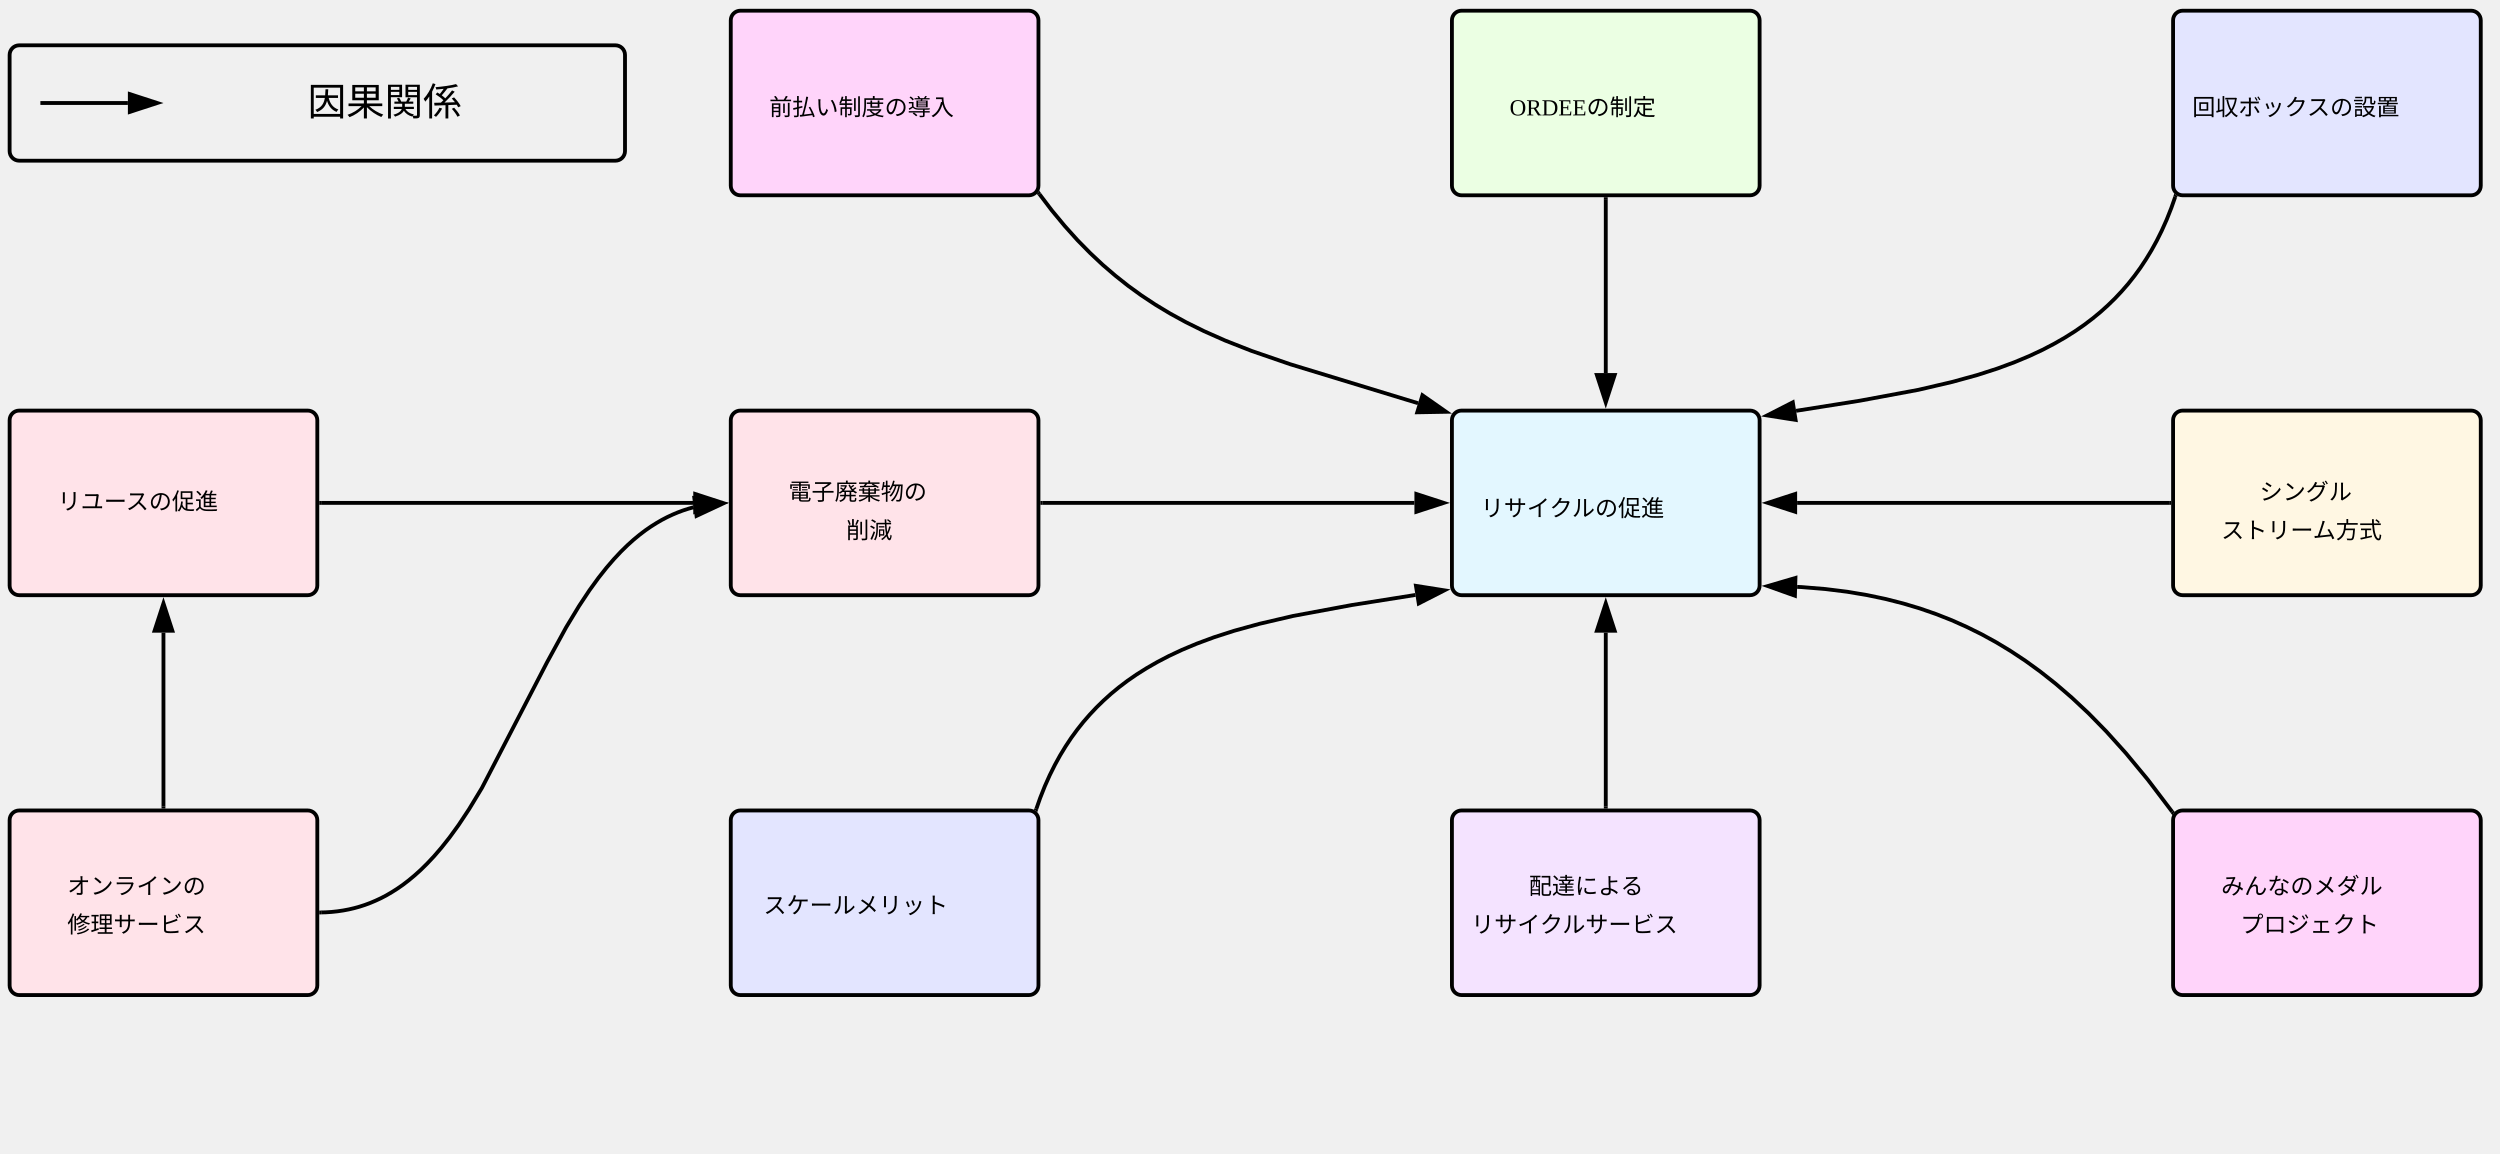
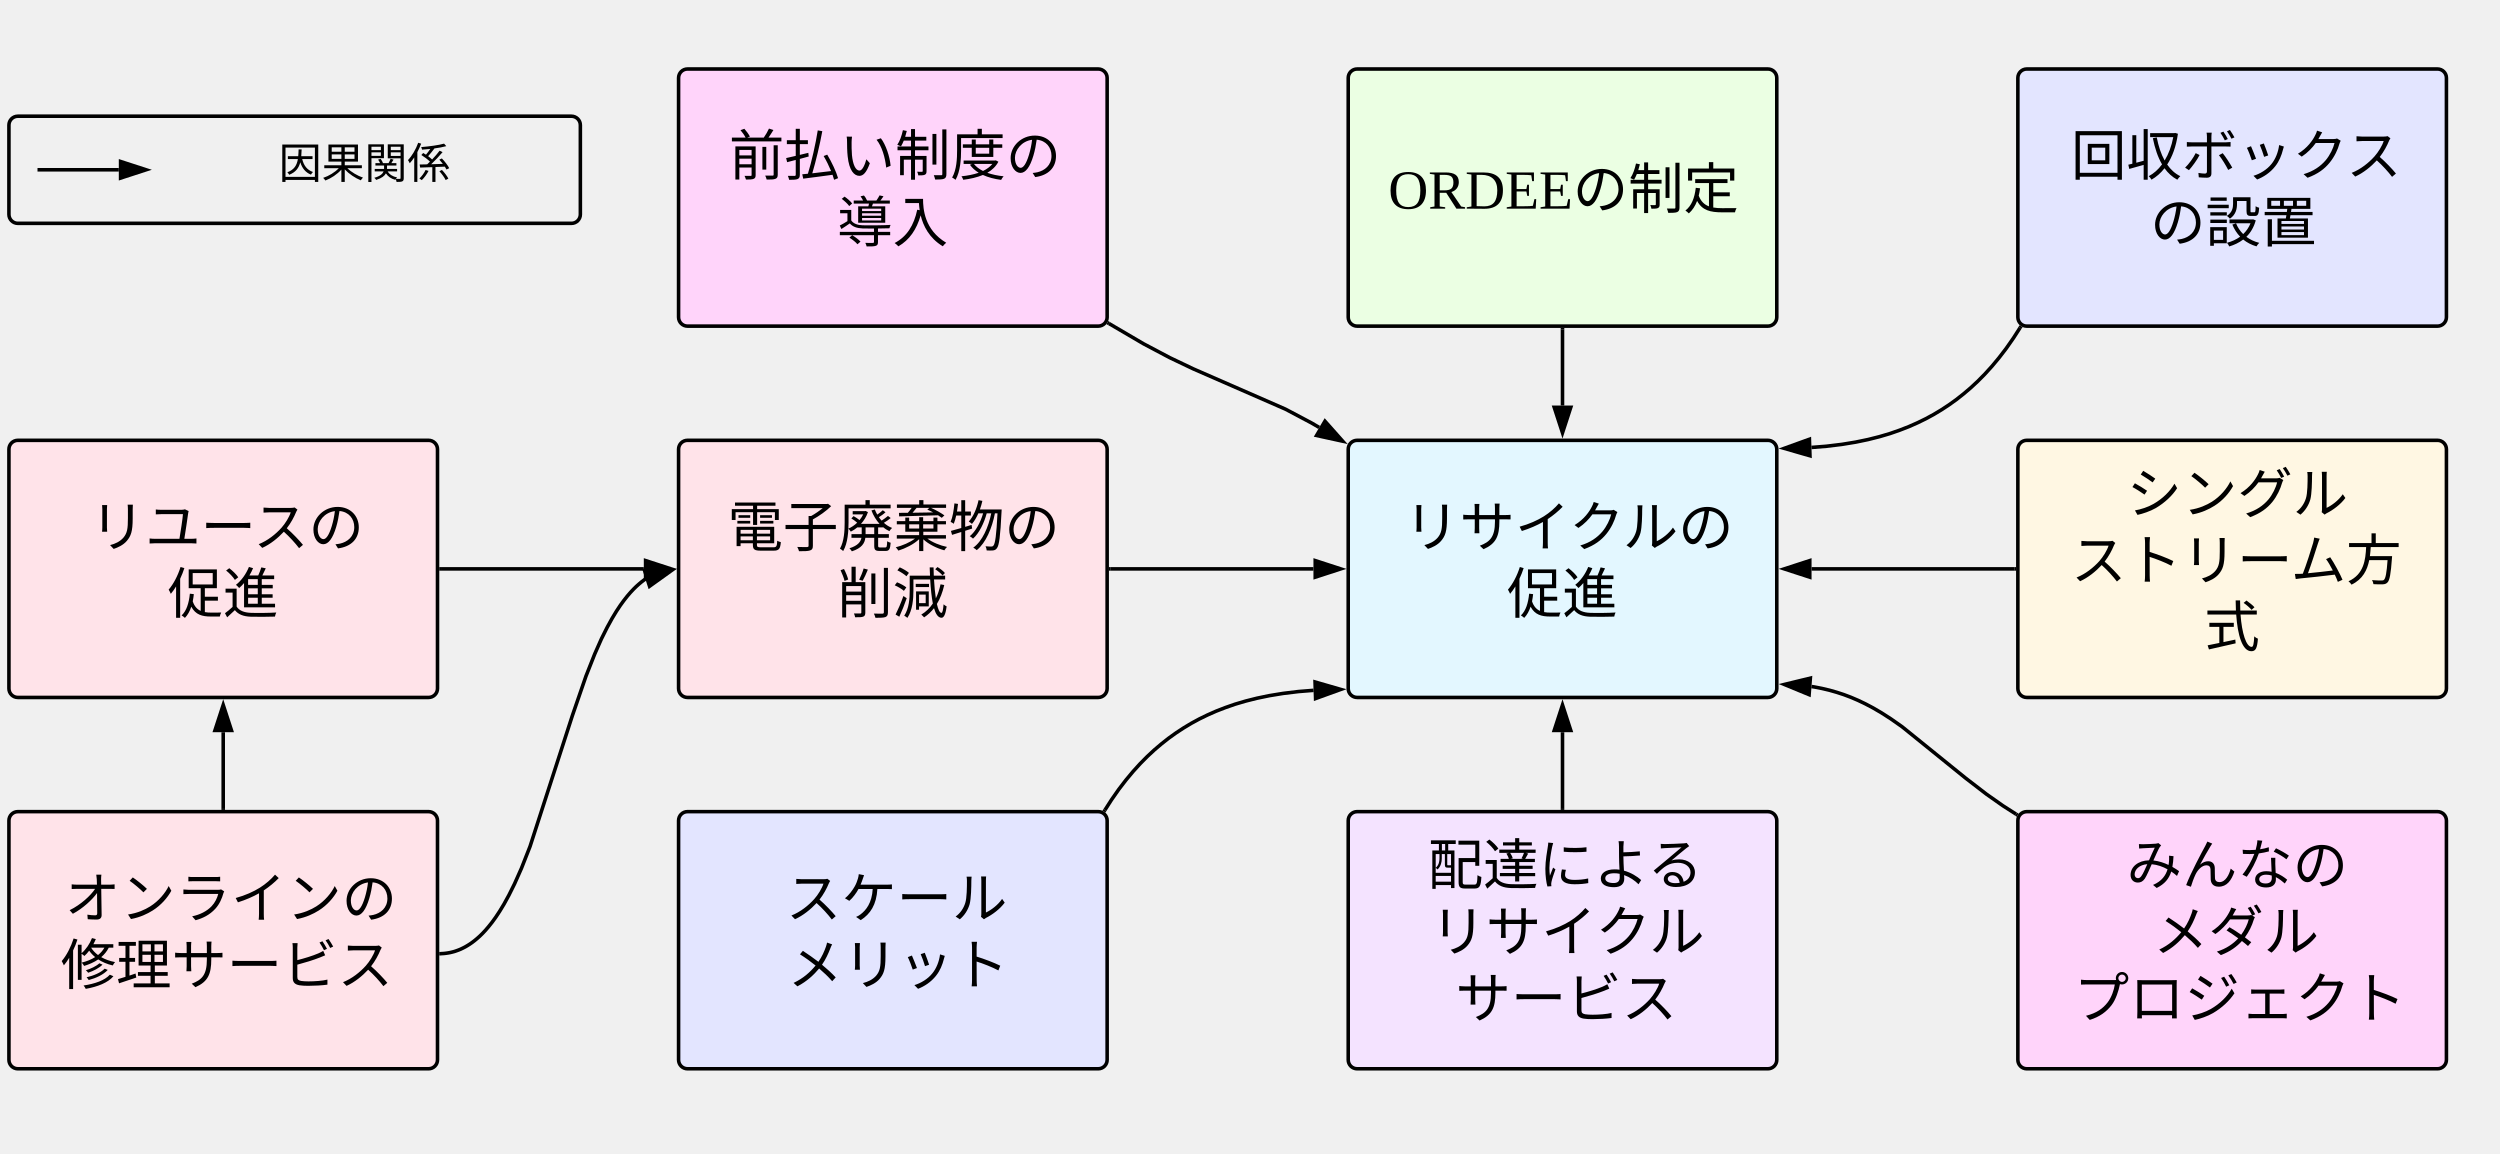
- <svg xmlns="http://www.w3.org/2000/svg" id="main" width="1300" height="600" viewBox="0, 0, 1300, 600">
-   <g transform="translate(-100 -400)">
-     <path d="M105 428.56c0-2.76 2.24-5 5-5h310c2.76 0 5 2.24 5 5v50c0 2.76-2.24 5-5 5H110c-2.76 0-5-2.24-5-5z" stroke="#000" stroke-width="2" fill-opacity="0" />
-     <text transform="matrix(1,0,0,1,260,460)" font-size="20">因果関係</text>
+ <svg xmlns="http://www.w3.org/2000/svg" xmlns:ns1="lucid" id="main" width="1300" height="600" viewBox="100,390,1400,600">
+   <g transform="translate(0 0)" ns1:page-tab-id="henNOGDDcFUnn">
+     <path d="M105 437a5 5 0 0 1 5-5h310a5 5 0 0 1 5 5v50a5 5 0 0 1-5 5H110a5 5 0 0 1-5-5z" stroke="#000" stroke-width="2" fill-opacity="0" />
    <a href="#s_5">
-       <path d="M855 618.5c0-2.76 2.24-5 5-5h150c2.76 0 5 2.24 5 5v86c0 2.76-2.24 5-5 5H860c-2.76 0-5-2.24-5-5z" stroke="#000" stroke-width="2" fill="#e3f7ff" />
-       <text x="-5" y="55" transform="matrix(1,0,0,1,875,613.5)">リサイクルの促進</text>
+       <path d="M855 618.5a5 5 0 0 1 5-5h230a5 5 0 0 1 5 5v134a5 5 0 0 1-5 5H860a5 5 0 0 1-5-5z" stroke="#000" stroke-width="2" fill="#e3f7ff" />
+       <text style="font-size: 31px;" transform="matrix(1,0,0,1,875,613.5) translate(11.33333 59.55556)">リサイクルの</text>
+       <text style="font-size: 31px;" transform="matrix(1,0,0,1,875,613.5) translate(68.88889 96.88889)">促進</text>
    </a>
    <a href="#s_9">
-       <path d="M855 826.44c0-2.76 2.24-5 5-5h150c2.76 0 5 2.24 5 5v86c0 2.76-2.24 5-5 5H860c-2.76 0-5-2.24-5-5z" stroke="#000" stroke-width="2" fill="#f4e3ff" />
-       <text transform="matrix(1,0,0,1,895,865)">配達による</text>
-       <text transform="matrix(1,0,0,1,865,885)">リサイクルサービス</text>
+       <path d="M855 826.44a5 5 0 0 1 5-5h230a5 5 0 0 1 5 5v134a5 5 0 0 1-5 5H860a5 5 0 0 1-5-5z" stroke="#000" stroke-width="2" fill="#f4e3ff" />
+       <text style="font-size: 31px;" transform="matrix(1,0,0,1,875,821.44) translate(24.55556 40.88889)">配達による</text>
+       <text style="font-size: 31px;" transform="matrix(1,0,0,1,875,821.44) translate(26.11111 78.22222)">リサイクル</text>
+       <text style="font-size: 31px;" transform="matrix(1,0,0,1,875,821.44) translate(40.11111 115.5556)">サービス</text>
    </a>
    <a href="#s_6">
-       <path d="M1230 618.5c0-2.76 2.24-5 5-5h150c2.76 0 5 2.24 5 5v86c0 2.76-2.24 5-5 5h-150c-2.76 0-5-2.24-5-5z" stroke="#000" stroke-width="2" fill="#fff7e3" />
-       <text transform="matrix(1,0,0,1,1275,660)">シングル</text>
-       <text transform="matrix(1,0,0,1,1255,680)">ストリーム方式</text>
+       <path d="M1230 618.5a5 5 0 0 1 5-5h230a5 5 0 0 1 5 5v134a5 5 0 0 1-5 5h-230a5 5 0 0 1-5-5z" stroke="#000" stroke-width="2" fill="#fff7e3" />
+       <text style="font-size: 31px;" transform="matrix(1,0,0,1,1250,613.5) translate(40.88889 40.88889)">シングル</text>
+       <text style="font-size: 31px;" transform="matrix(1,0,0,1,1250,613.5) translate(9.777778 78.22222)">ストリーム方</text>
+       <text style="font-size: 31px;" transform="matrix(1,0,0,1,1250,613.5) translate(84.44444 115.5556)">式</text>
    </a>
    <a href="#s_8">
-       <path d="M480 826.44c0-2.76 2.24-5 5-5h150c2.76 0 5 2.24 5 5v86c0 2.76-2.24 5-5 5H485c-2.76 0-5-2.24-5-5z" stroke="#000" stroke-width="2" fill="#e3e5ff" />
-       <text transform="matrix(1,0,0,1,497,875)">スケールメリット</text>
+       <path d="M480 826.44a5 5 0 0 1 5-5h230a5 5 0 0 1 5 5v134a5 5 0 0 1-5 5H485a5 5 0 0 1-5-5z" stroke="#000" stroke-width="2" fill="#e3e5ff" />
+       <text style="font-size: 31px;" transform="matrix(1,0,0,1,500,821.44) translate(40.11111 59.55556)">スケール</text>
+       <text style="font-size: 31px;" transform="matrix(1,0,0,1,500,821.44) translate(40.88889 96.88889)">メリット</text>
    </a>
    <a href="#s_0">
-       <path d="M480 410.56c0-2.76 2.24-5 5-5h150c2.76 0 5 2.24 5 5v86c0 2.76-2.24 5-5 5H485c-2.76 0-5-2.24-5-5z" stroke="#000" stroke-width="2" fill="#ffd4fa" />
-       <text transform="matrix(1,0,0,1,500,460)">前払い制度の導入</text>
+       <path d="M480 410.56a5 5 0 0 1 5-5h230a5 5 0 0 1 5 5v134a5 5 0 0 1-5 5H485a5 5 0 0 1-5-5z" stroke="#000" stroke-width="2" fill="#ffd4fa" />
+       <text style="font-size: 31px;" transform="matrix(1,0,0,1,500,405.56) translate(8.222222 59.55556)">前払い制度の</text>
+       <text style="font-size: 31px;" transform="matrix(1,0,0,1,500,405.56) translate(68.88889 96.88889)">導入</text>
    </a>
    <a href="#s_1">
-       <path d="M855 410.56c0-2.76 2.24-5 5-5h150c2.76 0 5 2.24 5 5v86c0 2.76-2.24 5-5 5H860c-2.76 0-5-2.24-5-5z" stroke="#000" stroke-width="2" fill="#ebffe3" />
-       <text transform="matrix(1,0,0,1,885,460)">ORDEEの制定</text>
+       <path d="M855 410.56a5 5 0 0 1 5-5h230a5 5 0 0 1 5 5v134a5 5 0 0 1-5 5H860a5 5 0 0 1-5-5z" stroke="#000" stroke-width="2" fill="#ebffe3" />
+       <text style="font-size: 31px;" transform="matrix(1,0,0,1,875,405.56) translate(2.432099 78.22222)">ORDEEの制定</text>
    </a>
    <a href="#s_2">
-       <path d="M1230 410.56c0-2.76 2.24-5 5-5h150c2.76 0 5 2.24 5 5v86c0 2.76-2.24 5-5 5h-150c-2.76 0-5-2.24-5-5z" stroke="#000" stroke-width="2" fill="#e3e5ff" />
-       <text transform="matrix(1,0,0,1,1240,460)">回収ボックスの設置</text>
+       <path d="M1230 410.56a5 5 0 0 1 5-5h230a5 5 0 0 1 5 5v134a5 5 0 0 1-5 5h-230a5 5 0 0 1-5-5z" stroke="#000" stroke-width="2" fill="#e3e5ff" />
+       <text style="font-size: 31px;" transform="matrix(1,0,0,1,1250,405.56) translate(9.777778 59.55556)">回収ボックス</text>
+       <text style="font-size: 31px;" transform="matrix(1,0,0,1,1250,405.56) translate(54.11111 96.88889)">の設置</text>
    </a>
    <a href="#s_10">
-       <path d="M1230 826.44c0-2.76 2.24-5 5-5h150c2.76 0 5 2.24 5 5v86c0 2.76-2.24 5-5 5h-150c-2.76 0-5-2.24-5-5z" stroke="#000" stroke-width="2" fill="#ffd4fa" />
-       <text transform="matrix(1,0,0,1,1255,865)">みんなのメダル</text>
-       <text transform="matrix(1,0,0,1,1265,885)">プロジェクト</text>
+       <path d="M1230 826.44a5 5 0 0 1 5-5h230a5 5 0 0 1 5 5v134a5 5 0 0 1-5 5h-230a5 5 0 0 1-5-5z" stroke="#000" stroke-width="2" fill="#ffd4fa" />
+       <text style="font-size: 31px;" transform="matrix(1,0,0,1,1250,821.44) translate(40.88889 40.88889)">みんなの</text>
+       <text style="font-size: 31px;" transform="matrix(1,0,0,1,1250,821.44) translate(55.66667 78.22222)">メダル</text>
+       <text style="font-size: 31px;" transform="matrix(1,0,0,1,1250,821.44) translate(11.33333 115.5556)">プロジェクト</text>
    </a>
    <a href="#s_4">
-       <path d="M480 618.5c0-2.76 2.24-5 5-5h150c2.76 0 5 2.24 5 5v86c0 2.76-2.24 5-5 5H485c-2.76 0-5-2.24-5-5z" stroke="#000" stroke-width="2" fill="#ffe3e9" />
-       <text transform="matrix(1,0,0,1,510,660)">電子廃棄物の</text>
-       <text transform="matrix(1,0,0,1,540,680)">削減</text>
+       <path d="M480 618.5a5 5 0 0 1 5-5h230a5 5 0 0 1 5 5v134a5 5 0 0 1-5 5H485a5 5 0 0 1-5-5z" stroke="#000" stroke-width="2" fill="#ffe3e9" />
+       <text style="font-size: 31px;" transform="matrix(1,0,0,1,500,613.5) translate(7.444444 59.55556)">電子廃棄物の</text>
+       <text style="font-size: 31px;" transform="matrix(1,0,0,1,500,613.5) translate(68.88889 96.88889)">削減</text>
    </a>
    <a href="#s_3">
-       <path d="M105 618.5c0-2.76 2.24-5 5-5h150c2.76 0 5 2.24 5 5v86c0 2.76-2.24 5-5 5H110c-2.76 0-5-2.24-5-5z" stroke="#000" stroke-width="2" fill="#ffe3e9" />
-       <text transform="matrix(1,0,0,1,130,665)">リユースの促進</text>
+       <path d="M105 618.5a5 5 0 0 1 5-5h230a5 5 0 0 1 5 5v134a5 5 0 0 1-5 5H110a5 5 0 0 1-5-5z" stroke="#000" stroke-width="2" fill="#ffe3e9" />
+       <text style="font-size: 31px;" transform="matrix(1,0,0,1,125,613.5) translate(25.33333 59.55556)">リユースの</text>
+       <text style="font-size: 31px;" transform="matrix(1,0,0,1,125,613.5) translate(68.88889 96.88889)">促進</text>
    </a>
    <a href="#s_7">
-       <path d="M105 826.44c0-2.76 2.24-5 5-5h150c2.76 0 5 2.24 5 5v86c0 2.76-2.24 5-5 5H110c-2.76 0-5-2.24-5-5z" stroke="#000" stroke-width="2" fill="#ffe3e9" />
-       <text transform="matrix(1,0,0,1,135,865)">オンラインの</text>
-       <text transform="matrix(1,0,0,1,135,885)">修理サービス</text>
+       <path d="M105 826.44a5 5 0 0 1 5-5h230a5 5 0 0 1 5 5v134a5 5 0 0 1-5 5H110a5 5 0 0 1-5-5z" stroke="#000" stroke-width="2" fill="#ffe3e9" />
+       <text style="font-size: 31px;" transform="matrix(1,0,0,1,125,821.44) translate(11.33333 59.55556)">オンラインの</text>
+       <text style="font-size: 31px;" transform="matrix(1,0,0,1,125,821.44) translate(9 96.88889)">修理サービス</text>
    </a>
-     <path d="M935 503.56V594" stroke="#000" stroke-width="2" fill="none" />
-     <path d="M936 503.6h-2v-1.04h2" />
-     <path d="M935 609.26L930.36 595h9.28z" stroke="#000" stroke-width="2" />
-     <path d="M1231.1 502.4l-2 5.7-2.43 6.13-2.54 5.68-2.64 5.3-2.74 4.98-2.85 4.68-2.94 4.44-3.07 4.2-3.2 4.04-3.36 3.86-3.5 3.73-3.7 3.6-3.88 3.5-4.13 3.4-4.4 3.34-4.74 3.28-5.12 3.23-5.57 3.2-6.12 3.2-6.83 3.2-7.7 3.22-8.9 3.3-10.55 3.4-13.06 3.6-17.57 4.1-30.38 5.65-33.23 5.27" stroke="#000" stroke-width="2" fill="none" />
-     <path d="M1231.43 501.45l.95.3-.35 1-1.88-.66.56-1.64" />
-     <path d="M1018.9 616.02l13.35-6.82 1.46 9.16z" stroke="#000" stroke-width="2" />
-     <path d="M640.5 500.93l6.43 8.46 6.8 8.2 6.6 7.33 6.54 6.65 6.5 6.1 6.56 5.63 6.68 5.3 6.9 5 7.22 4.78 7.7 4.64 8.36 4.58 9.36 4.63 10.92 4.84 13.66 5.37 20.18 6.96 66.47 20.28" stroke="#000" stroke-width="2" fill="none" />
-     <path d="M641.3 500.34l-1.6 1.2-.62-.82.8-.6.38-1.15" />
-     <path d="M851.97 614.13l-15 .27 2.7-8.87z" stroke="#000" stroke-width="2" />
-     <path d="M638.9 820.6l2-5.7 2.43-6.13 2.54-5.68 2.64-5.3 2.74-4.98 2.85-4.68 2.94-4.44 3.07-4.2 3.2-4.04 3.36-3.86 3.5-3.73 3.7-3.6 3.88-3.5 4.13-3.4 4.4-3.34 4.74-3.28 5.12-3.23 5.57-3.2 6.12-3.2 6.83-3.2 7.7-3.22 8.9-3.3 10.55-3.4 13.06-3.6 17.57-4.1 30.38-5.65 33.23-5.27" stroke="#000" stroke-width="2" fill="none" />
-     <path d="M639.85 820.9l-.56 1.64-.73-1-.95-.3.35-1" />
-     <path d="M851.1 706.98l-13.35 6.82-1.46-9.16z" stroke="#000" stroke-width="2" />
-     <path d="M642 661.5h193.5" stroke="#000" stroke-width="2" fill="none" />
-     <path d="M642.03 662.5H641v-2h1.03" />
-     <path d="M850.76 661.5l-14.26 4.64v-9.28z" stroke="#000" stroke-width="2" />
-     <path d="M935 819.44V729" stroke="#000" stroke-width="2" fill="none" />
-     <path d="M936 820.44h-2v-1.03h2" />
-     <path d="M935 713.74l4.64 14.26h-9.28z" stroke="#000" stroke-width="2" />
-     <path d="M1229.5 822.07l-12.66-16.68-11.4-13.76-10.14-11.26-9.3-9.5-8.72-8.15-8.28-7.13-7.97-6.3-7.77-5.64-7.65-5.07-7.6-4.6-7.62-4.18-7.7-3.8-7.84-3.5-8.05-3.17-8.35-2.9-8.7-2.6-9.14-2.34-9.7-2.04-10.43-1.75-11.3-1.4-12.36-1.02-2.3-.1" stroke="#000" stroke-width="2" fill="none" />
-     <path d="M1230.92 822.28l-.8.6-.38 1.15-1.04-1.37 1.6-1.2" />
-     <path d="M1019.23 704.75l14.4-4.22-.27 9.26z" stroke="#000" stroke-width="2" />
-     <path d="M1228 661.5h-193.5" stroke="#000" stroke-width="2" fill="none" />
-     <path d="M1229 662.5h-1.03v-2h1.03" />
-     <path d="M1019.24 661.5l14.26-4.64v9.28z" stroke="#000" stroke-width="2" />
-     <path d="M267 661.5h193.5" stroke="#000" stroke-width="2" fill="none" />
-     <path d="M267.03 662.5H266v-2h1.03" />
-     <path d="M475.76 661.5l-14.26 4.64v-9.28z" stroke="#000" stroke-width="2" />
-     <path d="M185 819.44V729" stroke="#000" stroke-width="2" fill="none" />
-     <path d="M186 820.44h-2v-1.03h2" />
-     <path d="M185 713.74l4.64 14.26h-9.28z" stroke="#000" stroke-width="2" />
-     <path d="M460.68 663.77l-2.7.76-2.78.9-2.76 1.03-2.75 1.16-2.77 1.3-2.77 1.44-2.8 1.63-2.86 1.8-2.92 2.02-3 2.28-3.1 2.56-3.22 2.9-3.4 3.33-3.58 3.82-3.86 4.48-4.2 5.3-4.7 6.48-5.42 8.18-6.7 11.07-9.9 18.13-33.9 65.4-6.7 11.08-5.42 8.18-4.7 6.47-4.2 5.3-3.86 4.48-3.6 3.83-3.38 3.33-3.23 2.9-3.1 2.57-2.98 2.28-2.92 2.02-2.85 1.8-2.8 1.64-2.78 1.45-2.76 1.28-2.74 1.16-2.76 1.03-2.77.9-2.8.78-2.85.67-2.9.55-2.98.44-3.06.33-3.16.2-2.28.05" stroke="#000" stroke-width="2" fill="none" />
-     <path d="M475.8 661.9l-13.6 6.36-1.14-9.2z" stroke="#000" stroke-width="2" />
-     <path d="M267.03 875.5H266v-2h1.03" />
-     <path d="M122 453.56h44.5M122.03 453.56H121" stroke="#000" stroke-width="2" fill="none" />
-     <path d="M181.76 453.56l-14.26 4.64v-9.28z" stroke="#000" stroke-width="2" />
+     <path d="M975 551.53v42.5" stroke="#000" stroke-width="2" fill="none" />
+     <path d="M976 551.56h-2v-1.03h2" />
+     <path d="M975 609.3l-4.64-14.27h9.28z" stroke="#000" stroke-width="2" />
+     <path d="M1231.24 550.45l-3.67 5.73-4.1 5.87-4.05 5.27-3.98 4.77-3.95 4.35-3.96 4-3.95 3.67-4 3.4-4.02 3.17-4.1 2.94-4.2 2.76-4.32 2.6-4.47 2.43-4.67 2.28-4.87 2.15-5.15 2-5.46 1.9-5.86 1.73-6.35 1.6-6.95 1.44-7.7 1.26-8.66 1.05-8.4.67" stroke="#000" stroke-width="2" fill="none" />
+     <path d="M1231.47 549.42l.8.5.4.15-.6.94-1.68-1.07.6-.93" />
+     <path d="M1099.17 618l14.1-5.1.3 9.26z" stroke="#000" stroke-width="2" />
+     <path d="M721.02 548.1l19.32 11.32 14.73 7.8 13.1 6.24 51.65 22.57 14.72 7.8 4.22 2.47" stroke="#000" stroke-width="2" fill="none" />
+     <path d="M721.55 547.26l-1 1.73-.98-.58.3-.33.48-.8.24-.6" />
+     <path d="M851.94 614l-14.66-3.2 4.7-8z" stroke="#000" stroke-width="2" />
+     <path d="M718.76 820.55l3.67-5.73 4.1-5.87 4.05-5.27 3.98-4.77 3.95-4.35 3.96-4 3.95-3.67 4-3.4 4.02-3.17 4.1-2.94 4.2-2.76 4.32-2.6 4.47-2.43 4.67-2.28 4.87-2.15 5.15-2 5.46-1.9 5.86-1.73 6.35-1.6 6.95-1.44 7.7-1.26 8.66-1.05 8.4-.67" stroke="#000" stroke-width="2" fill="none" />
+     <path d="M719.6 821.07l-.6.93-.47-.42-.8-.5-.4-.15.6-.94" />
+     <path d="M850.83 753l-14.1 5.1-.3-9.26z" stroke="#000" stroke-width="2" />
+     <path d="M721.97 685.5h113.56" stroke="#000" stroke-width="2" fill="none" />
+     <path d="M722 686.5h-1.03v-2H722" />
+     <path d="M850.8 685.5l-14.27 4.64v-9.28z" stroke="#000" stroke-width="2" />
+     <path d="M975 819.47v-42.5" stroke="#000" stroke-width="2" fill="none" />
+     <path d="M976 820.47h-2v-1.03h2" />
+     <path d="M975 761.7l4.64 14.27h-9.28z" stroke="#000" stroke-width="2" />
+     <path d="M1229 822.85l-7.42-4.75-9.1-6.4-11.7-9-35.6-28.8-6.3-4.42-5.23-3.36-4.67-2.73-4.34-2.3-4.13-1.97-4.02-1.72-3.98-1.5-3.98-1.3-4.03-1.15-4.14-.98-4.27-.84-1.67-.25" stroke="#000" stroke-width="2" fill="none" />
+     <path d="M1230.43 822.58l-.3.33-.48.8-.24.6-.96-.62 1.08-1.68" />
+     <path d="M1099.23 750.22l14.57-3.54-.7 9.25z" stroke="#000" stroke-width="2" />
+     <path d="M1228.03 685.5h-113.56" stroke="#000" stroke-width="2" fill="none" />
+     <path d="M1229.03 686.5H1228v-2h1.03" />
+     <path d="M1099.2 685.5l14.27-4.64v9.28z" stroke="#000" stroke-width="2" />
+     <path d="M346.97 685.5h113.56" stroke="#000" stroke-width="2" fill="none" />
+     <path d="M347 686.5h-1.03v-2H347" />
+     <path d="M475.8 685.5l-14.27 4.64v-9.28z" stroke="#000" stroke-width="2" />
+     <path d="M225 819.47v-42.5" stroke="#000" stroke-width="2" fill="none" />
+     <path d="M226 820.47h-2v-1.03h2" />
+     <path d="M225 761.7l4.64 14.27h-9.28z" stroke="#000" stroke-width="2" />
+     <path d="M461.67 691.03l-1.07.74-1.37 1.04-1.43 1.2-1.5 1.34-1.55 1.53-1.65 1.76-1.76 2.04-1.88 2.38-2.04 2.8-2.22 3.35-2.45 4.06-2.76 5.03-3.2 6.4-3.78 8.55-4.86 12.3-7.63 22.13-23.7 73.26-4.84 12.3-3.8 8.55-3.18 6.4-2.76 5.04-2.46 4.06-2.22 3.35-2.03 2.8-1.9 2.38-1.74 2.03-1.65 1.77-1.56 1.53-1.5 1.34-1.43 1.18-1.37 1.05-1.33.92-1.3.82-1.25.73-1.24.64-1.2.58-1.2.5-1.2.44-1.18.4-1.2.32-1.18.28-1.2.22-1.2.18-1.22.13-1.25.07h-.28" stroke="#000" stroke-width="2" fill="none" />
+     <path d="M475.95 686.48l-12.2 8.75-2.8-8.83z" stroke="#000" stroke-width="2" />
+     <path d="M347 902h-1.03v-2H347" />
+     <path d="M185 437a5 5 0 0 1 5-5h230a5 5 0 0 1 5 5v50a5 5 0 0 1-5 5H190a5 5 0 0 1-5-5z" stroke="#000" stroke-opacity="0" stroke-width="2" fill="#fff" fill-opacity="0" />
+     <g>
+       <text style="font-size: 24px;" transform="matrix(1,0,0,1,205,432) translate(51.11111 34.88889)">因果関係</text>
+     </g>
+     <path d="M122 462h44.53M122.03 462H121" stroke="#000" stroke-width="2" fill="none" />
+     <path d="M181.8 462l-14.27 4.64v-9.28z" stroke="#000" stroke-width="2" />
  </g>
</svg>
